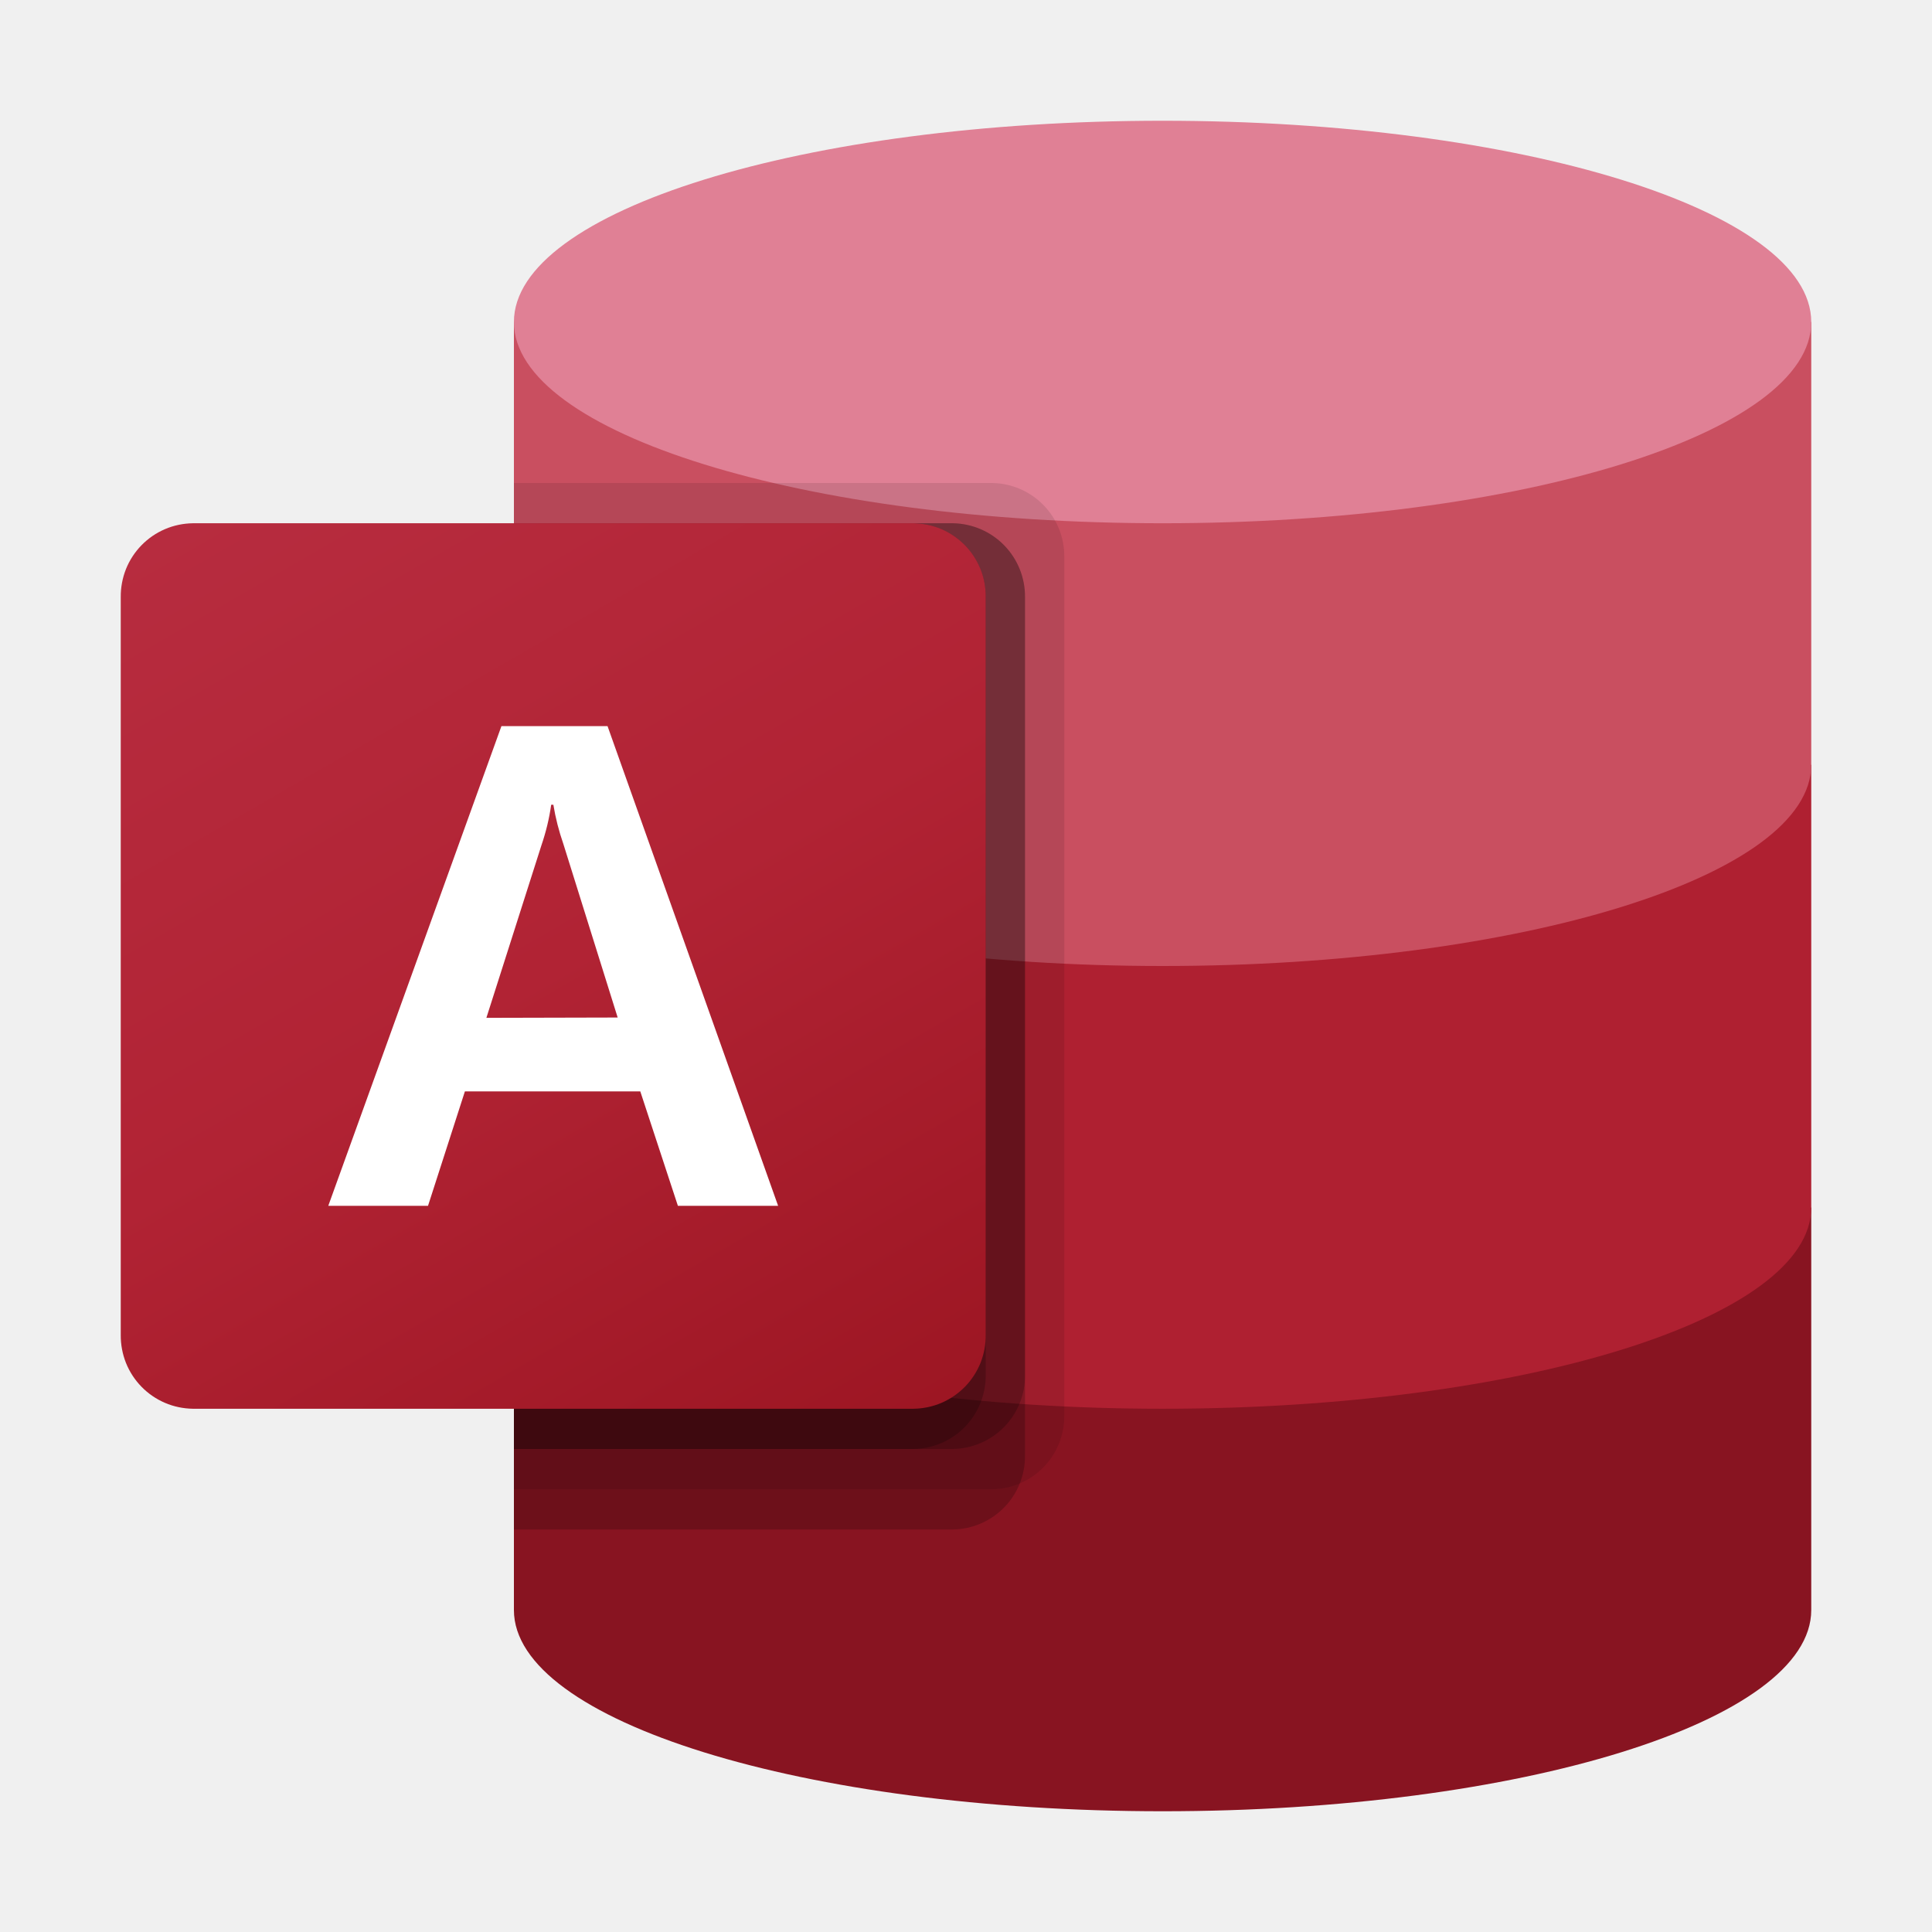
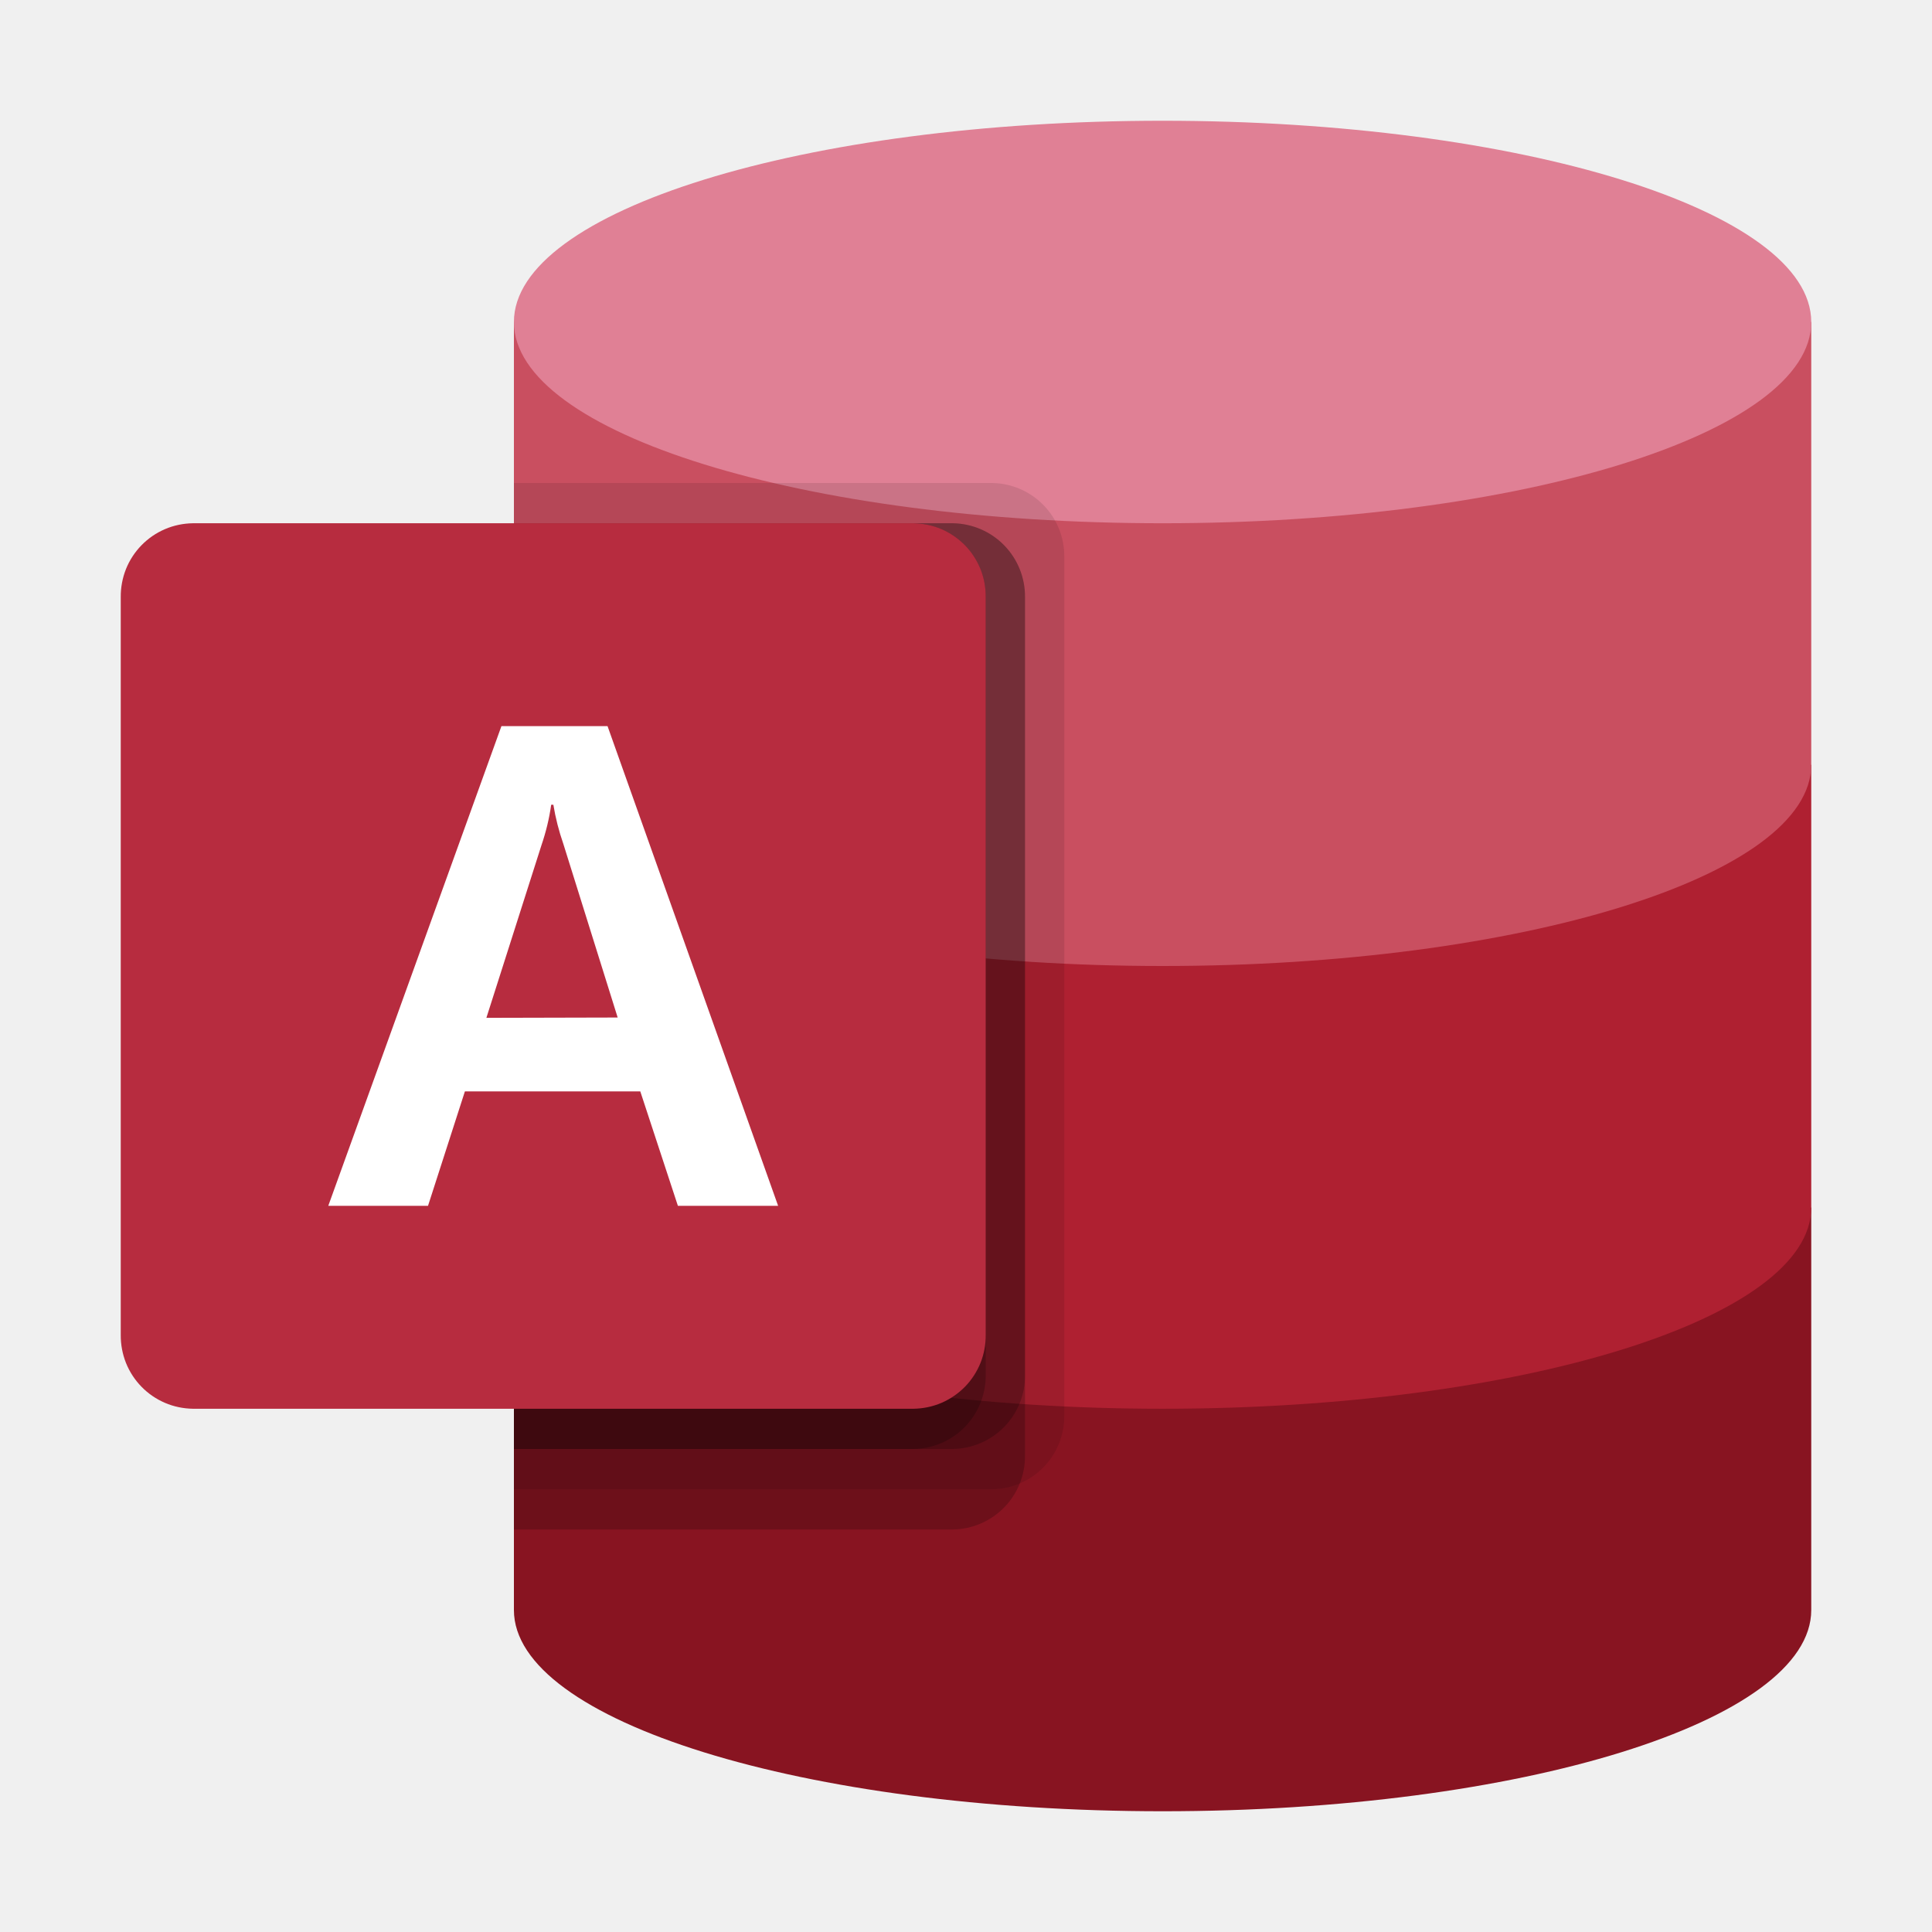
<svg xmlns="http://www.w3.org/2000/svg" width="24" height="24" viewBox="0 0 24 24" fill="none">
  <path d="M6.384 15V20C6.384 21.38 9.992 22.5 14.442 22.5C18.892 22.5 22.5 21.38 22.5 20V15H6.384Z" fill="#881421" />
  <path d="M6.384 9.5V15C6.384 16.381 9.992 17.5 14.442 17.5C18.892 17.5 22.5 16.381 22.5 15V9.5H6.384Z" fill="#AF2031" />
  <path d="M6.384 4V9.5C6.384 10.88 9.992 12 14.442 12C18.892 12 22.5 10.88 22.5 9.5V4H6.384Z" fill="#C94F60" />
  <path d="M14.442 6.5C18.892 6.5 22.5 5.38 22.5 4C22.5 2.619 18.892 1.5 14.442 1.5C9.992 1.5 6.384 2.619 6.384 4C6.384 5.38 9.992 6.5 14.442 6.5Z" fill="#E08095" />
  <path opacity="0.1" d="M12.325 6H6.384V18.5H12.325C12.566 18.497 12.794 18.398 12.962 18.227C13.13 18.055 13.223 17.824 13.221 17.584V6.917C13.223 6.676 13.13 6.445 12.962 6.274C12.794 6.102 12.566 6.004 12.325 6V6Z" fill="black" />
  <path opacity="0.2" d="M11.837 6.5H6.384V19H11.837C12.077 18.996 12.306 18.898 12.474 18.726C12.642 18.554 12.735 18.323 12.733 18.083V7.417C12.735 7.177 12.642 6.946 12.474 6.774C12.306 6.602 12.077 6.504 11.837 6.5V6.5Z" fill="black" />
  <path opacity="0.2" d="M11.837 6.5H6.384V18H11.837C12.077 17.996 12.306 17.898 12.474 17.726C12.642 17.555 12.735 17.324 12.733 17.084V7.417C12.735 7.177 12.642 6.946 12.474 6.774C12.306 6.602 12.077 6.504 11.837 6.5V6.5Z" fill="black" />
  <path opacity="0.2" d="M11.349 6.5H6.384V18H11.349C11.589 17.996 11.818 17.898 11.986 17.726C12.153 17.555 12.246 17.323 12.245 17.084V7.417C12.246 7.177 12.153 6.946 11.986 6.774C11.818 6.602 11.589 6.504 11.349 6.5V6.5Z" fill="black" />
-   <path d="M2.396 6.5H11.349C11.468 6.502 11.585 6.526 11.695 6.573C11.804 6.62 11.903 6.688 11.987 6.773C12.07 6.858 12.135 6.959 12.18 7.069C12.224 7.18 12.246 7.298 12.245 7.417V16.583C12.246 16.702 12.224 16.82 12.18 16.931C12.135 17.041 12.07 17.142 11.987 17.227C11.903 17.312 11.804 17.38 11.695 17.427C11.585 17.474 11.468 17.498 11.349 17.5H2.396C2.277 17.498 2.159 17.474 2.05 17.427C1.94 17.38 1.841 17.312 1.758 17.227C1.675 17.142 1.609 17.041 1.565 16.931C1.521 16.82 1.499 16.702 1.5 16.583V7.417C1.499 7.298 1.521 7.18 1.565 7.069C1.609 6.959 1.675 6.858 1.758 6.773C1.841 6.688 1.94 6.62 2.05 6.573C2.159 6.526 2.277 6.502 2.396 6.5V6.5Z" fill="url(#paint0_linear)" />
+   <path d="M2.396 6.5H11.349C11.468 6.502 11.585 6.526 11.695 6.573C11.804 6.62 11.903 6.688 11.987 6.773C12.07 6.858 12.135 6.959 12.18 7.069C12.224 7.18 12.246 7.298 12.245 7.417V16.583C12.246 16.702 12.224 16.82 12.18 16.931C12.135 17.041 12.07 17.142 11.987 17.227C11.903 17.312 11.804 17.38 11.695 17.427C11.585 17.474 11.468 17.498 11.349 17.5H2.396C2.277 17.498 2.159 17.474 2.05 17.427C1.94 17.38 1.841 17.312 1.758 17.227C1.675 17.142 1.609 17.041 1.565 16.931C1.521 16.82 1.499 16.702 1.5 16.583V7.417C1.499 7.298 1.521 7.18 1.565 7.069C1.609 6.959 1.675 6.858 1.758 6.773C1.841 6.688 1.94 6.62 2.05 6.573C2.159 6.526 2.277 6.502 2.396 6.5V6.5Z" fill="#B72C3F" />
  <path d="M6.229 9.02H7.547L9.666 14.979H8.421L7.954 13.558H5.775L5.317 14.979H4.078L6.229 9.02ZM7.673 12.64L6.998 10.483C6.943 10.325 6.901 10.162 6.874 9.997H6.847C6.823 10.168 6.782 10.336 6.726 10.5L6.042 12.644L7.673 12.64Z" fill="white" />
-   <defs>
-     <linearGradient id="paint0_linear" x1="3.312" y1="5.835" x2="10.432" y2="18.166" gradientUnits="userSpaceOnUse">
-       <stop stop-color="#B72C3F" />
-       <stop offset="0.5" stop-color="#B12334" />
-       <stop offset="1" stop-color="#9D1623" />
-     </linearGradient>
-   </defs>
</svg>
